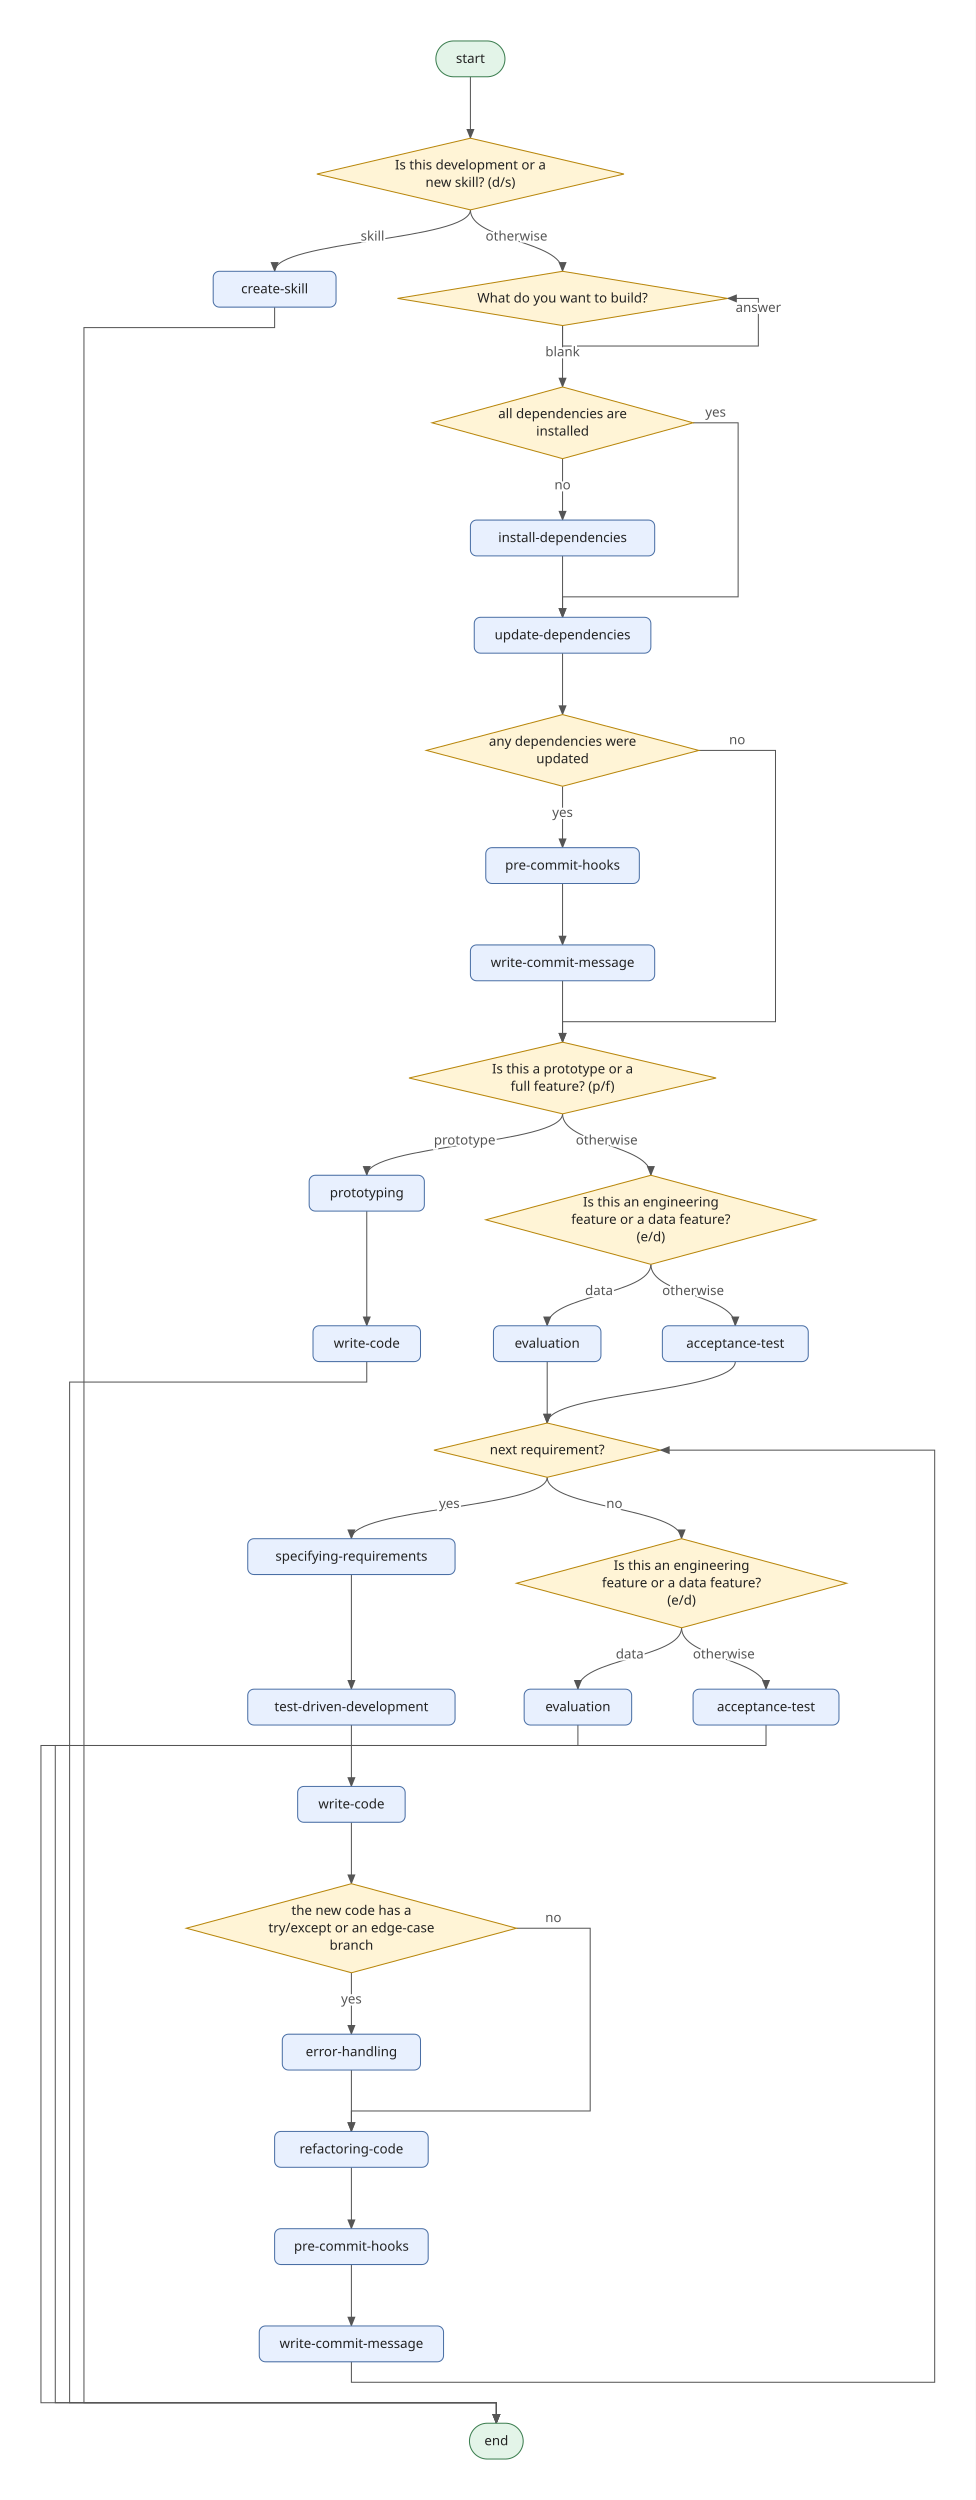
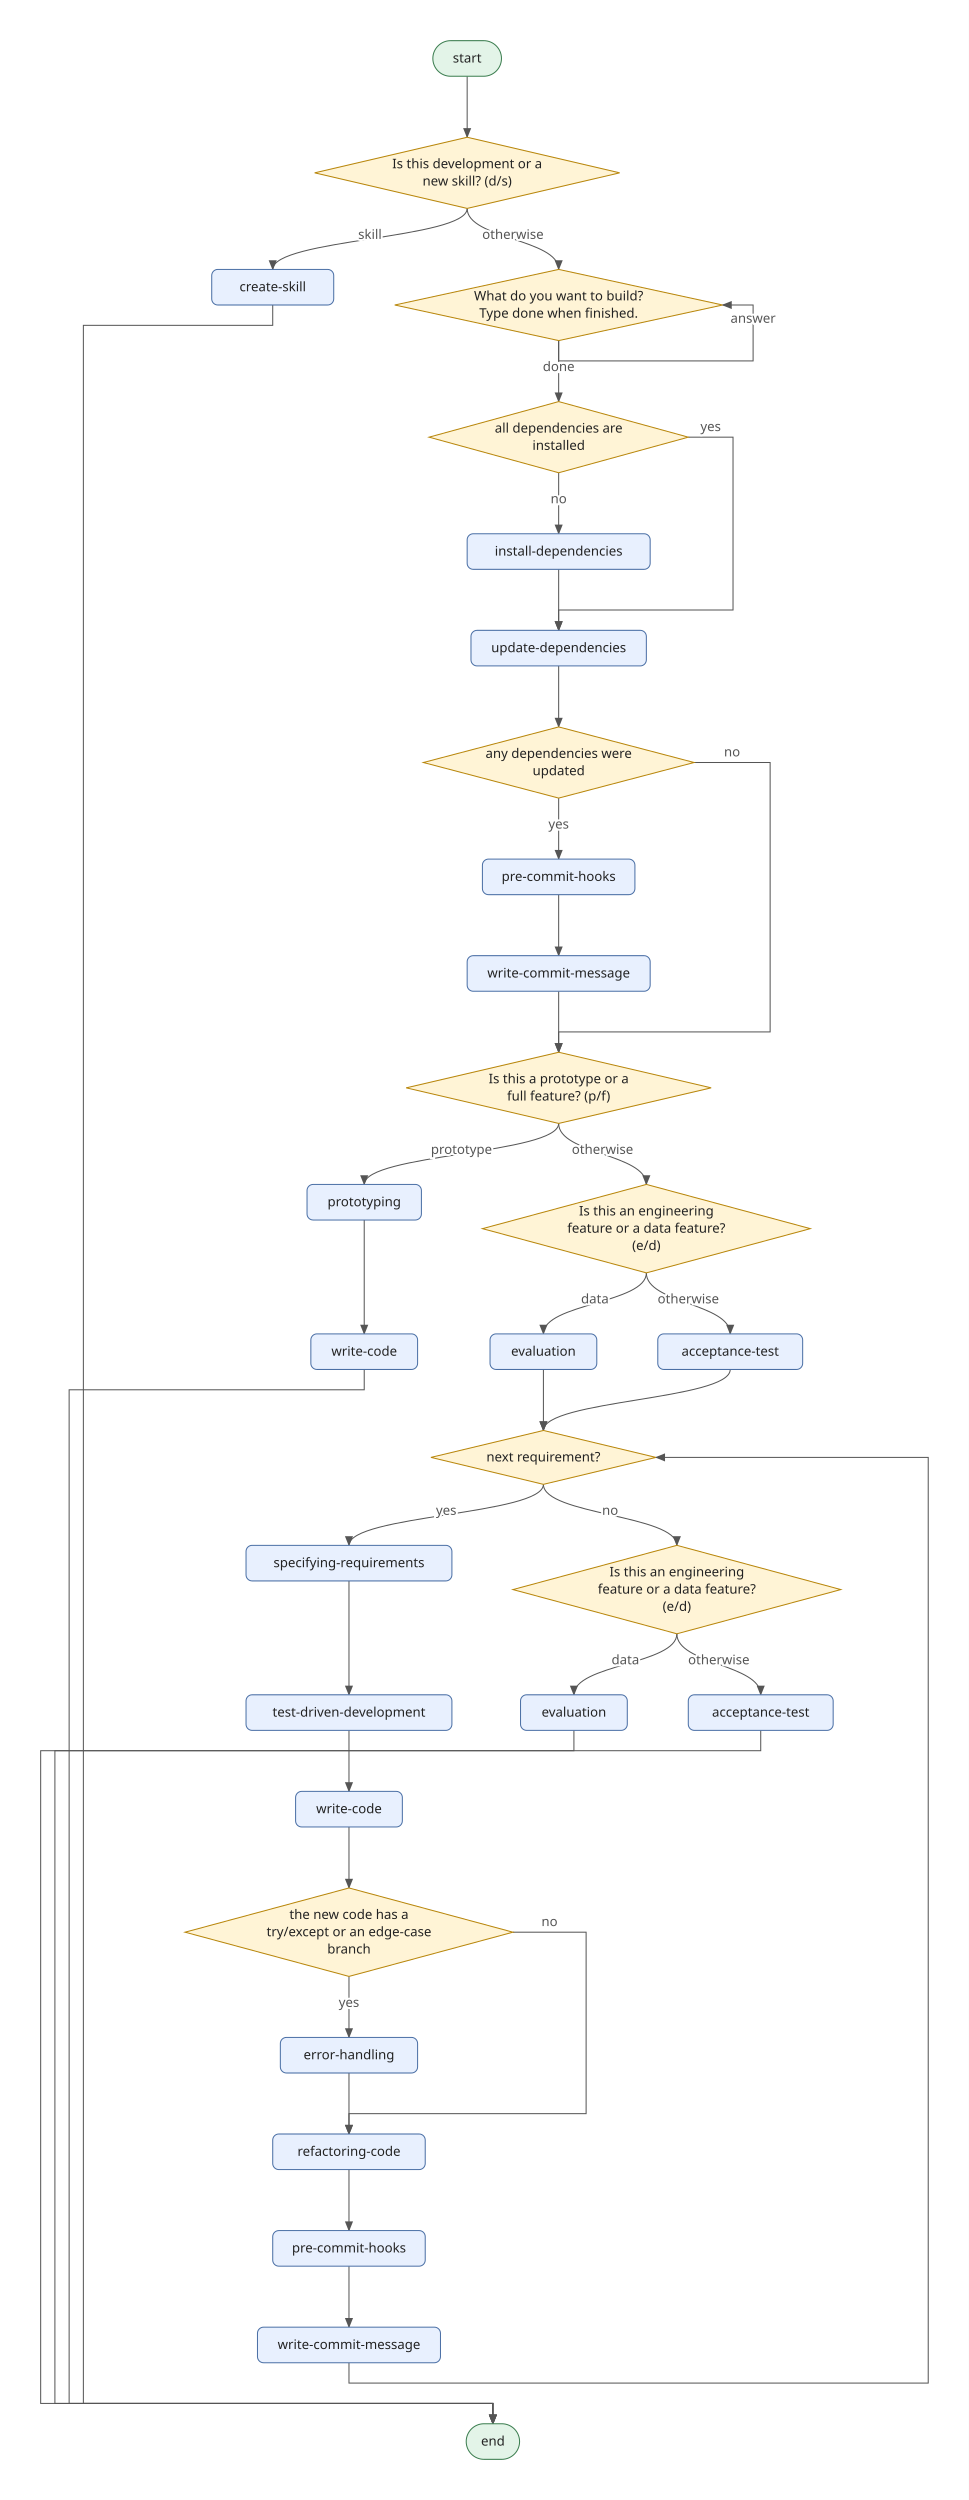
- <svg xmlns="http://www.w3.org/2000/svg" width="953" height="2442" font-family="sans-serif" font-size="13">
+ <svg xmlns="http://www.w3.org/2000/svg" width="953" height="2459" font-family="sans-serif" font-size="13">
  <defs>
    <marker id="arrow" markerWidth="10" markerHeight="8" refX="9" refY="4" orient="auto">
      <path d="M0,0 L10,4 L0,8 z" fill="#555" />
    </marker>
  </defs>
-   <rect width="953" height="2442" fill="white" />
+   <rect width="953" height="2459" fill="white" />
  <path d="M459.5,75 C459.5,105.0 459.5,105.0 459.5,135" fill="none" stroke="#555" marker-end="url(#arrow)" />
  <path d="M459.5,205 C459.5,235.0 268.25,235.0 268.25,265" fill="none" stroke="#555" marker-end="url(#arrow)" />
  <text x="363.875" y="235.0" text-anchor="middle" fill="#555" stroke="white" stroke-width="4" paint-order="stroke">skill</text>
  <path d="M459.5,205 C459.5,235.0 549.5,235.0 549.5,265" fill="none" stroke="#555" marker-end="url(#arrow)" />
  <text x="504.5" y="235.0" text-anchor="middle" fill="#555" stroke="white" stroke-width="4" paint-order="stroke">otherwise</text>
-   <path d="M549.5,318 L549.5,338 L740.75,338 L740.75,291.5 L710.75,291.5" fill="none" stroke="#555" marker-end="url(#arrow)" />
-   <text x="740.75" y="304.75" text-anchor="middle" fill="#555" stroke="white" stroke-width="4" paint-order="stroke">answer</text>
-   <path d="M549.5,318 C549.5,348.0 549.5,348.0 549.5,378" fill="none" stroke="#555" marker-end="url(#arrow)" />
-   <text x="549.5" y="348.0" text-anchor="middle" fill="#555" stroke="white" stroke-width="4" paint-order="stroke">blank</text>
-   <path d="M549.5,448 C549.5,478.0 549.5,478.0 549.5,508" fill="none" stroke="#555" marker-end="url(#arrow)" />
-   <text x="549.5" y="478.0" text-anchor="middle" fill="#555" stroke="white" stroke-width="4" paint-order="stroke">no</text>
-   <path d="M549.5,543 C549.5,573.0 549.5,573.0 549.5,603" fill="none" stroke="#555" marker-end="url(#arrow)" />
-   <path d="M677.0,413.0 L721.0,413.0 L721.0,583 L549.5,583 L549.5,603" fill="none" stroke="#555" marker-end="url(#arrow)" />
-   <text x="699.0" y="407.0" text-anchor="middle" fill="#555" stroke="white" stroke-width="4" paint-order="stroke">yes</text>
-   <path d="M549.5,638 C549.5,668.0 549.5,668.0 549.5,698" fill="none" stroke="#555" marker-end="url(#arrow)" />
-   <path d="M549.5,768 C549.5,798.0 549.5,798.0 549.5,828" fill="none" stroke="#555" marker-end="url(#arrow)" />
-   <text x="549.5" y="798.0" text-anchor="middle" fill="#555" stroke="white" stroke-width="4" paint-order="stroke">yes</text>
-   <path d="M549.5,863 C549.5,893.0 549.5,893.0 549.5,923" fill="none" stroke="#555" marker-end="url(#arrow)" />
-   <path d="M549.5,958 C549.5,988.0 549.5,988.0 549.5,1018" fill="none" stroke="#555" marker-end="url(#arrow)" />
-   <path d="M682.625,733.0 L757.5,733.0 L757.5,998 L549.5,998 L549.5,1018" fill="none" stroke="#555" marker-end="url(#arrow)" />
-   <text x="720.062" y="727.0" text-anchor="middle" fill="#555" stroke="white" stroke-width="4" paint-order="stroke">no</text>
-   <path d="M549.5,1088 C549.5,1118.0 358.25,1118.0 358.25,1148" fill="none" stroke="#555" marker-end="url(#arrow)" />
-   <text x="453.875" y="1118.0" text-anchor="middle" fill="#555" stroke="white" stroke-width="4" paint-order="stroke">prototype</text>
-   <path d="M358.25,1183 C358.25,1239.0 358.25,1239.0 358.25,1295" fill="none" stroke="#555" marker-end="url(#arrow)" />
-   <path d="M549.5,1088 C549.5,1118.0 635.75,1118.0 635.75,1148" fill="none" stroke="#555" marker-end="url(#arrow)" />
-   <text x="592.625" y="1118.0" text-anchor="middle" fill="#555" stroke="white" stroke-width="4" paint-order="stroke">otherwise</text>
-   <path d="M635.75,1235 C635.75,1265.0 534.5,1265.0 534.5,1295" fill="none" stroke="#555" marker-end="url(#arrow)" />
-   <text x="585.125" y="1265.0" text-anchor="middle" fill="#555" stroke="white" stroke-width="4" paint-order="stroke">data</text>
-   <path d="M635.75,1235 C635.75,1265.0 718.25,1265.0 718.25,1295" fill="none" stroke="#555" marker-end="url(#arrow)" />
-   <text x="677.0" y="1265.0" text-anchor="middle" fill="#555" stroke="white" stroke-width="4" paint-order="stroke">otherwise</text>
-   <path d="M534.5,1330 C534.5,1360.0 534.5,1360.0 534.5,1390" fill="none" stroke="#555" marker-end="url(#arrow)" />
-   <path d="M718.25,1330 C718.25,1360.0 534.5,1360.0 534.5,1390" fill="none" stroke="#555" marker-end="url(#arrow)" />
-   <path d="M534.5,1443 C534.5,1473.0 343.25,1473.0 343.25,1503" fill="none" stroke="#555" marker-end="url(#arrow)" />
-   <text x="438.875" y="1473.0" text-anchor="middle" fill="#555" stroke="white" stroke-width="4" paint-order="stroke">yes</text>
-   <path d="M343.25,1538 C343.25,1594.0 343.25,1594.0 343.25,1650" fill="none" stroke="#555" marker-end="url(#arrow)" />
-   <path d="M343.25,1685 C343.25,1715.0 343.25,1715.0 343.25,1745" fill="none" stroke="#555" marker-end="url(#arrow)" />
-   <path d="M343.25,1780 C343.25,1810.0 343.25,1810.0 343.25,1840" fill="none" stroke="#555" marker-end="url(#arrow)" />
-   <path d="M343.25,1927 C343.25,1957.0 343.25,1957.0 343.25,1987" fill="none" stroke="#555" marker-end="url(#arrow)" />
-   <text x="343.25" y="1957.0" text-anchor="middle" fill="#555" stroke="white" stroke-width="4" paint-order="stroke">yes</text>
-   <path d="M343.25,2022 C343.25,2052.0 343.25,2052.0 343.25,2082" fill="none" stroke="#555" marker-end="url(#arrow)" />
-   <path d="M504.5,1883.5 L576.5,1883.5 L576.5,2062 L343.25,2062 L343.25,2082" fill="none" stroke="#555" marker-end="url(#arrow)" />
-   <text x="540.5" y="1877.5" text-anchor="middle" fill="#555" stroke="white" stroke-width="4" paint-order="stroke">no</text>
-   <path d="M343.25,2117 C343.25,2147.0 343.25,2147.0 343.25,2177" fill="none" stroke="#555" marker-end="url(#arrow)" />
-   <path d="M343.25,2212 C343.25,2242.0 343.25,2242.0 343.25,2272" fill="none" stroke="#555" marker-end="url(#arrow)" />
-   <path d="M343.25,2307 L343.25,2327 L913.0,2327 L913.0,1416.5 L645.125,1416.5" fill="none" stroke="#555" marker-end="url(#arrow)" />
-   <path d="M534.5,1443 C534.5,1473.0 665.75,1473.0 665.75,1503" fill="none" stroke="#555" marker-end="url(#arrow)" />
-   <text x="600.125" y="1473.0" text-anchor="middle" fill="#555" stroke="white" stroke-width="4" paint-order="stroke">no</text>
-   <path d="M665.75,1590 C665.75,1620.0 564.5,1620.0 564.5,1650" fill="none" stroke="#555" marker-end="url(#arrow)" />
-   <text x="615.125" y="1620.0" text-anchor="middle" fill="#555" stroke="white" stroke-width="4" paint-order="stroke">data</text>
-   <path d="M665.75,1590 C665.75,1620.0 748.25,1620.0 748.25,1650" fill="none" stroke="#555" marker-end="url(#arrow)" />
-   <text x="707.0" y="1620.0" text-anchor="middle" fill="#555" stroke="white" stroke-width="4" paint-order="stroke">otherwise</text>
-   <path d="M268.25,300 L268.25,320 L82.0,320 L82.0,2347 L484.812,2347 L484.812,2367" fill="none" stroke="#555" marker-end="url(#arrow)" />
-   <path d="M358.25,1330 L358.25,1350 L68.0,1350 L68.0,2347 L484.812,2347 L484.812,2367" fill="none" stroke="#555" marker-end="url(#arrow)" />
-   <path d="M564.5,1685 L564.5,1705 L54.0,1705 L54.0,2347 L484.812,2347 L484.812,2367" fill="none" stroke="#555" marker-end="url(#arrow)" />
-   <path d="M748.25,1685 L748.25,1705 L40.0,1705 L40.0,2347 L484.812,2347 L484.812,2367" fill="none" stroke="#555" marker-end="url(#arrow)" />
+   <path d="M549.5,335 L549.5,355 L740.75,355 L740.75,300.0 L710.75,300.0" fill="none" stroke="#555" marker-end="url(#arrow)" />
+   <text x="740.75" y="317.5" text-anchor="middle" fill="#555" stroke="white" stroke-width="4" paint-order="stroke">answer</text>
+   <path d="M549.5,335 C549.5,365.0 549.5,365.0 549.5,395" fill="none" stroke="#555" marker-end="url(#arrow)" />
+   <text x="549.5" y="365.0" text-anchor="middle" fill="#555" stroke="white" stroke-width="4" paint-order="stroke">done</text>
+   <path d="M549.5,465 C549.5,495.0 549.5,495.0 549.5,525" fill="none" stroke="#555" marker-end="url(#arrow)" />
+   <text x="549.5" y="495.0" text-anchor="middle" fill="#555" stroke="white" stroke-width="4" paint-order="stroke">no</text>
+   <path d="M549.5,560 C549.5,590.0 549.5,590.0 549.5,620" fill="none" stroke="#555" marker-end="url(#arrow)" />
+   <path d="M677.0,430.0 L721.0,430.0 L721.0,600 L549.5,600 L549.5,620" fill="none" stroke="#555" marker-end="url(#arrow)" />
+   <text x="699.0" y="424.0" text-anchor="middle" fill="#555" stroke="white" stroke-width="4" paint-order="stroke">yes</text>
+   <path d="M549.5,655 C549.5,685.0 549.5,685.0 549.5,715" fill="none" stroke="#555" marker-end="url(#arrow)" />
+   <path d="M549.5,785 C549.5,815.0 549.5,815.0 549.5,845" fill="none" stroke="#555" marker-end="url(#arrow)" />
+   <text x="549.5" y="815.0" text-anchor="middle" fill="#555" stroke="white" stroke-width="4" paint-order="stroke">yes</text>
+   <path d="M549.5,880 C549.5,910.0 549.5,910.0 549.5,940" fill="none" stroke="#555" marker-end="url(#arrow)" />
+   <path d="M549.5,975 C549.5,1005.0 549.5,1005.0 549.5,1035" fill="none" stroke="#555" marker-end="url(#arrow)" />
+   <path d="M682.625,750.0 L757.5,750.0 L757.5,1015 L549.5,1015 L549.5,1035" fill="none" stroke="#555" marker-end="url(#arrow)" />
+   <text x="720.062" y="744.0" text-anchor="middle" fill="#555" stroke="white" stroke-width="4" paint-order="stroke">no</text>
+   <path d="M549.5,1105 C549.5,1135.0 358.25,1135.0 358.25,1165" fill="none" stroke="#555" marker-end="url(#arrow)" />
+   <text x="453.875" y="1135.0" text-anchor="middle" fill="#555" stroke="white" stroke-width="4" paint-order="stroke">prototype</text>
+   <path d="M358.25,1200 C358.25,1256.0 358.25,1256.0 358.25,1312" fill="none" stroke="#555" marker-end="url(#arrow)" />
+   <path d="M549.5,1105 C549.5,1135.0 635.75,1135.0 635.75,1165" fill="none" stroke="#555" marker-end="url(#arrow)" />
+   <text x="592.625" y="1135.0" text-anchor="middle" fill="#555" stroke="white" stroke-width="4" paint-order="stroke">otherwise</text>
+   <path d="M635.75,1252 C635.75,1282.0 534.5,1282.0 534.5,1312" fill="none" stroke="#555" marker-end="url(#arrow)" />
+   <text x="585.125" y="1282.0" text-anchor="middle" fill="#555" stroke="white" stroke-width="4" paint-order="stroke">data</text>
+   <path d="M635.75,1252 C635.75,1282.0 718.25,1282.0 718.25,1312" fill="none" stroke="#555" marker-end="url(#arrow)" />
+   <text x="677.0" y="1282.0" text-anchor="middle" fill="#555" stroke="white" stroke-width="4" paint-order="stroke">otherwise</text>
+   <path d="M534.5,1347 C534.5,1377.0 534.5,1377.0 534.5,1407" fill="none" stroke="#555" marker-end="url(#arrow)" />
+   <path d="M718.25,1347 C718.25,1377.0 534.5,1377.0 534.5,1407" fill="none" stroke="#555" marker-end="url(#arrow)" />
+   <path d="M534.5,1460 C534.5,1490.0 343.25,1490.0 343.25,1520" fill="none" stroke="#555" marker-end="url(#arrow)" />
+   <text x="438.875" y="1490.0" text-anchor="middle" fill="#555" stroke="white" stroke-width="4" paint-order="stroke">yes</text>
+   <path d="M343.25,1555 C343.25,1611.0 343.25,1611.0 343.25,1667" fill="none" stroke="#555" marker-end="url(#arrow)" />
+   <path d="M343.25,1702 C343.25,1732.0 343.25,1732.0 343.25,1762" fill="none" stroke="#555" marker-end="url(#arrow)" />
+   <path d="M343.25,1797 C343.25,1827.0 343.25,1827.0 343.25,1857" fill="none" stroke="#555" marker-end="url(#arrow)" />
+   <path d="M343.25,1944 C343.25,1974.0 343.25,1974.0 343.25,2004" fill="none" stroke="#555" marker-end="url(#arrow)" />
+   <text x="343.25" y="1974.0" text-anchor="middle" fill="#555" stroke="white" stroke-width="4" paint-order="stroke">yes</text>
+   <path d="M343.25,2039 C343.25,2069.0 343.25,2069.0 343.25,2099" fill="none" stroke="#555" marker-end="url(#arrow)" />
+   <path d="M504.5,1900.5 L576.5,1900.5 L576.5,2079 L343.25,2079 L343.25,2099" fill="none" stroke="#555" marker-end="url(#arrow)" />
+   <text x="540.5" y="1894.5" text-anchor="middle" fill="#555" stroke="white" stroke-width="4" paint-order="stroke">no</text>
+   <path d="M343.25,2134 C343.25,2164.0 343.25,2164.0 343.25,2194" fill="none" stroke="#555" marker-end="url(#arrow)" />
+   <path d="M343.25,2229 C343.25,2259.0 343.25,2259.0 343.25,2289" fill="none" stroke="#555" marker-end="url(#arrow)" />
+   <path d="M343.25,2324 L343.25,2344 L913.0,2344 L913.0,1433.5 L645.125,1433.5" fill="none" stroke="#555" marker-end="url(#arrow)" />
+   <path d="M534.5,1460 C534.5,1490.0 665.75,1490.0 665.75,1520" fill="none" stroke="#555" marker-end="url(#arrow)" />
+   <text x="600.125" y="1490.0" text-anchor="middle" fill="#555" stroke="white" stroke-width="4" paint-order="stroke">no</text>
+   <path d="M665.75,1607 C665.75,1637.0 564.5,1637.0 564.5,1667" fill="none" stroke="#555" marker-end="url(#arrow)" />
+   <text x="615.125" y="1637.0" text-anchor="middle" fill="#555" stroke="white" stroke-width="4" paint-order="stroke">data</text>
+   <path d="M665.75,1607 C665.75,1637.0 748.25,1637.0 748.25,1667" fill="none" stroke="#555" marker-end="url(#arrow)" />
+   <text x="707.0" y="1637.0" text-anchor="middle" fill="#555" stroke="white" stroke-width="4" paint-order="stroke">otherwise</text>
+   <path d="M268.25,300 L268.25,320 L82.0,320 L82.0,2364 L484.812,2364 L484.812,2384" fill="none" stroke="#555" marker-end="url(#arrow)" />
+   <path d="M358.25,1347 L358.25,1367 L68.0,1367 L68.0,2364 L484.812,2364 L484.812,2384" fill="none" stroke="#555" marker-end="url(#arrow)" />
+   <path d="M564.5,1702 L564.5,1722 L54.0,1722 L54.0,2364 L484.812,2364 L484.812,2384" fill="none" stroke="#555" marker-end="url(#arrow)" />
+   <path d="M748.25,1702 L748.25,1722 L40.0,1722 L40.0,2364 L484.812,2364 L484.812,2384" fill="none" stroke="#555" marker-end="url(#arrow)" />
  <rect x="425.75" y="40.0" width="67.5" height="35" rx="17.5" fill="#e3f4e8" stroke="#3b7d4f" />
  <text x="459.5" y="61.5" text-anchor="middle" fill="#222">start</text>
  <polygon points="459.5,135.0 609.5,170.0 459.5,205.0 309.5,170.0" fill="#fff4d6" stroke="#b8860b" />
  <text x="459.5" y="165.5" text-anchor="middle" fill="#222">Is this development or a</text>
  <text x="459.5" y="182.5" text-anchor="middle" fill="#222">new skill? (d/s)</text>
  <rect x="208.25" y="265.0" width="120.0" height="35" rx="6" fill="#e8f0fe" stroke="#4a6fa5" />
  <text x="268.25" y="286.5" text-anchor="middle" fill="#222">create-skill</text>
-   <polygon points="549.5,265.0 710.75,291.5 549.5,318.0 388.25,291.5" fill="#fff4d6" stroke="#b8860b" />
+   <polygon points="549.5,265.0 710.75,300.0 549.5,335.0 388.25,300.0" fill="#fff4d6" stroke="#b8860b" />
  <text x="549.5" y="295.5" text-anchor="middle" fill="#222">What do you want to build?</text>
-   <polygon points="549.5,378.0 677.0,413.0 549.5,448.0 422.0,413.0" fill="#fff4d6" stroke="#b8860b" />
-   <text x="549.5" y="408.5" text-anchor="middle" fill="#222">all dependencies are</text>
-   <text x="549.5" y="425.5" text-anchor="middle" fill="#222">installed</text>
-   <rect x="459.5" y="508.0" width="180.0" height="35" rx="6" fill="#e8f0fe" stroke="#4a6fa5" />
-   <text x="549.5" y="529.5" text-anchor="middle" fill="#222">install-dependencies</text>
-   <rect x="463.25" y="603.0" width="172.5" height="35" rx="6" fill="#e8f0fe" stroke="#4a6fa5" />
-   <text x="549.5" y="624.5" text-anchor="middle" fill="#222">update-dependencies</text>
-   <polygon points="549.5,698.0 682.625,733.0 549.5,768.0 416.375,733.0" fill="#fff4d6" stroke="#b8860b" />
-   <text x="549.5" y="728.5" text-anchor="middle" fill="#222">any dependencies were</text>
-   <text x="549.5" y="745.5" text-anchor="middle" fill="#222">updated</text>
-   <rect x="474.5" y="828.0" width="150.0" height="35" rx="6" fill="#e8f0fe" stroke="#4a6fa5" />
-   <text x="549.5" y="849.5" text-anchor="middle" fill="#222">pre-commit-hooks</text>
-   <rect x="459.5" y="923.0" width="180.0" height="35" rx="6" fill="#e8f0fe" stroke="#4a6fa5" />
-   <text x="549.5" y="944.5" text-anchor="middle" fill="#222">write-commit-message</text>
-   <polygon points="549.5,1018.0 699.5,1053.0 549.5,1088.0 399.5,1053.0" fill="#fff4d6" stroke="#b8860b" />
-   <text x="549.5" y="1048.5" text-anchor="middle" fill="#222">Is this a prototype or a</text>
-   <text x="549.5" y="1065.5" text-anchor="middle" fill="#222">full feature? (p/f)</text>
-   <rect x="302.0" y="1148.0" width="112.5" height="35" rx="6" fill="#e8f0fe" stroke="#4a6fa5" />
-   <text x="358.25" y="1169.5" text-anchor="middle" fill="#222">prototyping</text>
-   <rect x="305.75" y="1295.0" width="105.0" height="35" rx="6" fill="#e8f0fe" stroke="#4a6fa5" />
-   <text x="358.25" y="1316.5" text-anchor="middle" fill="#222">write-code</text>
-   <polygon points="635.75,1148.0 797.0,1191.5 635.75,1235.0 474.5,1191.5" fill="#fff4d6" stroke="#b8860b" />
-   <text x="635.75" y="1178.5" text-anchor="middle" fill="#222">Is this an engineering</text>
-   <text x="635.75" y="1195.5" text-anchor="middle" fill="#222">feature or a data feature?</text>
-   <text x="635.75" y="1212.5" text-anchor="middle" fill="#222">(e/d)</text>
-   <rect x="482.0" y="1295.0" width="105.0" height="35" rx="6" fill="#e8f0fe" stroke="#4a6fa5" />
-   <text x="534.5" y="1316.5" text-anchor="middle" fill="#222">evaluation</text>
-   <rect x="647.0" y="1295.0" width="142.5" height="35" rx="6" fill="#e8f0fe" stroke="#4a6fa5" />
-   <text x="718.25" y="1316.5" text-anchor="middle" fill="#222">acceptance-test</text>
-   <polygon points="534.5,1390.0 645.125,1416.5 534.5,1443.0 423.875,1416.5" fill="#fff4d6" stroke="#b8860b" />
-   <text x="534.5" y="1420.5" text-anchor="middle" fill="#222">next requirement?</text>
-   <rect x="242.0" y="1503.0" width="202.5" height="35" rx="6" fill="#e8f0fe" stroke="#4a6fa5" />
-   <text x="343.25" y="1524.5" text-anchor="middle" fill="#222">specifying-requirements</text>
-   <rect x="242.0" y="1650.0" width="202.5" height="35" rx="6" fill="#e8f0fe" stroke="#4a6fa5" />
-   <text x="343.25" y="1671.5" text-anchor="middle" fill="#222">test-driven-development</text>
-   <rect x="290.75" y="1745.0" width="105.0" height="35" rx="6" fill="#e8f0fe" stroke="#4a6fa5" />
-   <text x="343.25" y="1766.5" text-anchor="middle" fill="#222">write-code</text>
-   <polygon points="343.25,1840.0 504.5,1883.5 343.25,1927.0 182.0,1883.5" fill="#fff4d6" stroke="#b8860b" />
-   <text x="343.25" y="1870.5" text-anchor="middle" fill="#222">the new code has a</text>
-   <text x="343.25" y="1887.5" text-anchor="middle" fill="#222">try/except or an edge-case</text>
-   <text x="343.25" y="1904.5" text-anchor="middle" fill="#222">branch</text>
-   <rect x="275.75" y="1987.0" width="135.0" height="35" rx="6" fill="#e8f0fe" stroke="#4a6fa5" />
-   <text x="343.25" y="2008.5" text-anchor="middle" fill="#222">error-handling</text>
-   <rect x="268.25" y="2082.0" width="150.0" height="35" rx="6" fill="#e8f0fe" stroke="#4a6fa5" />
-   <text x="343.25" y="2103.5" text-anchor="middle" fill="#222">refactoring-code</text>
-   <rect x="268.25" y="2177.0" width="150.0" height="35" rx="6" fill="#e8f0fe" stroke="#4a6fa5" />
-   <text x="343.25" y="2198.5" text-anchor="middle" fill="#222">pre-commit-hooks</text>
-   <rect x="253.25" y="2272.0" width="180.0" height="35" rx="6" fill="#e8f0fe" stroke="#4a6fa5" />
-   <text x="343.25" y="2293.5" text-anchor="middle" fill="#222">write-commit-message</text>
-   <polygon points="665.75,1503.0 827.0,1546.5 665.75,1590.0 504.5,1546.5" fill="#fff4d6" stroke="#b8860b" />
-   <text x="665.75" y="1533.5" text-anchor="middle" fill="#222">Is this an engineering</text>
-   <text x="665.75" y="1550.5" text-anchor="middle" fill="#222">feature or a data feature?</text>
-   <text x="665.75" y="1567.5" text-anchor="middle" fill="#222">(e/d)</text>
-   <rect x="512.0" y="1650.0" width="105.0" height="35" rx="6" fill="#e8f0fe" stroke="#4a6fa5" />
-   <text x="564.5" y="1671.5" text-anchor="middle" fill="#222">evaluation</text>
-   <rect x="677.0" y="1650.0" width="142.5" height="35" rx="6" fill="#e8f0fe" stroke="#4a6fa5" />
-   <text x="748.25" y="1671.5" text-anchor="middle" fill="#222">acceptance-test</text>
-   <rect x="458.562" y="2367.0" width="52.5" height="35" rx="17.5" fill="#e3f4e8" stroke="#3b7d4f" />
-   <text x="484.812" y="2388.5" text-anchor="middle" fill="#222">end</text>
+   <text x="549.5" y="312.5" text-anchor="middle" fill="#222">Type done when finished.</text>
+   <polygon points="549.5,395.0 677.0,430.0 549.5,465.0 422.0,430.0" fill="#fff4d6" stroke="#b8860b" />
+   <text x="549.5" y="425.5" text-anchor="middle" fill="#222">all dependencies are</text>
+   <text x="549.5" y="442.5" text-anchor="middle" fill="#222">installed</text>
+   <rect x="459.5" y="525.0" width="180.0" height="35" rx="6" fill="#e8f0fe" stroke="#4a6fa5" />
+   <text x="549.5" y="546.5" text-anchor="middle" fill="#222">install-dependencies</text>
+   <rect x="463.25" y="620.0" width="172.5" height="35" rx="6" fill="#e8f0fe" stroke="#4a6fa5" />
+   <text x="549.5" y="641.5" text-anchor="middle" fill="#222">update-dependencies</text>
+   <polygon points="549.5,715.0 682.625,750.0 549.5,785.0 416.375,750.0" fill="#fff4d6" stroke="#b8860b" />
+   <text x="549.5" y="745.5" text-anchor="middle" fill="#222">any dependencies were</text>
+   <text x="549.5" y="762.5" text-anchor="middle" fill="#222">updated</text>
+   <rect x="474.5" y="845.0" width="150.0" height="35" rx="6" fill="#e8f0fe" stroke="#4a6fa5" />
+   <text x="549.5" y="866.5" text-anchor="middle" fill="#222">pre-commit-hooks</text>
+   <rect x="459.5" y="940.0" width="180.0" height="35" rx="6" fill="#e8f0fe" stroke="#4a6fa5" />
+   <text x="549.5" y="961.5" text-anchor="middle" fill="#222">write-commit-message</text>
+   <polygon points="549.5,1035.0 699.5,1070.0 549.5,1105.0 399.5,1070.0" fill="#fff4d6" stroke="#b8860b" />
+   <text x="549.5" y="1065.5" text-anchor="middle" fill="#222">Is this a prototype or a</text>
+   <text x="549.5" y="1082.5" text-anchor="middle" fill="#222">full feature? (p/f)</text>
+   <rect x="302.0" y="1165.0" width="112.5" height="35" rx="6" fill="#e8f0fe" stroke="#4a6fa5" />
+   <text x="358.25" y="1186.5" text-anchor="middle" fill="#222">prototyping</text>
+   <rect x="305.75" y="1312.0" width="105.0" height="35" rx="6" fill="#e8f0fe" stroke="#4a6fa5" />
+   <text x="358.25" y="1333.5" text-anchor="middle" fill="#222">write-code</text>
+   <polygon points="635.75,1165.0 797.0,1208.5 635.75,1252.0 474.5,1208.5" fill="#fff4d6" stroke="#b8860b" />
+   <text x="635.75" y="1195.5" text-anchor="middle" fill="#222">Is this an engineering</text>
+   <text x="635.75" y="1212.5" text-anchor="middle" fill="#222">feature or a data feature?</text>
+   <text x="635.75" y="1229.5" text-anchor="middle" fill="#222">(e/d)</text>
+   <rect x="482.0" y="1312.0" width="105.0" height="35" rx="6" fill="#e8f0fe" stroke="#4a6fa5" />
+   <text x="534.5" y="1333.5" text-anchor="middle" fill="#222">evaluation</text>
+   <rect x="647.0" y="1312.0" width="142.5" height="35" rx="6" fill="#e8f0fe" stroke="#4a6fa5" />
+   <text x="718.25" y="1333.5" text-anchor="middle" fill="#222">acceptance-test</text>
+   <polygon points="534.5,1407.0 645.125,1433.5 534.5,1460.0 423.875,1433.5" fill="#fff4d6" stroke="#b8860b" />
+   <text x="534.5" y="1437.5" text-anchor="middle" fill="#222">next requirement?</text>
+   <rect x="242.0" y="1520.0" width="202.5" height="35" rx="6" fill="#e8f0fe" stroke="#4a6fa5" />
+   <text x="343.25" y="1541.5" text-anchor="middle" fill="#222">specifying-requirements</text>
+   <rect x="242.0" y="1667.0" width="202.5" height="35" rx="6" fill="#e8f0fe" stroke="#4a6fa5" />
+   <text x="343.25" y="1688.5" text-anchor="middle" fill="#222">test-driven-development</text>
+   <rect x="290.75" y="1762.0" width="105.0" height="35" rx="6" fill="#e8f0fe" stroke="#4a6fa5" />
+   <text x="343.25" y="1783.5" text-anchor="middle" fill="#222">write-code</text>
+   <polygon points="343.25,1857.0 504.5,1900.5 343.25,1944.0 182.0,1900.5" fill="#fff4d6" stroke="#b8860b" />
+   <text x="343.25" y="1887.5" text-anchor="middle" fill="#222">the new code has a</text>
+   <text x="343.25" y="1904.5" text-anchor="middle" fill="#222">try/except or an edge-case</text>
+   <text x="343.25" y="1921.5" text-anchor="middle" fill="#222">branch</text>
+   <rect x="275.75" y="2004.0" width="135.0" height="35" rx="6" fill="#e8f0fe" stroke="#4a6fa5" />
+   <text x="343.25" y="2025.5" text-anchor="middle" fill="#222">error-handling</text>
+   <rect x="268.25" y="2099.0" width="150.0" height="35" rx="6" fill="#e8f0fe" stroke="#4a6fa5" />
+   <text x="343.25" y="2120.5" text-anchor="middle" fill="#222">refactoring-code</text>
+   <rect x="268.25" y="2194.0" width="150.0" height="35" rx="6" fill="#e8f0fe" stroke="#4a6fa5" />
+   <text x="343.25" y="2215.5" text-anchor="middle" fill="#222">pre-commit-hooks</text>
+   <rect x="253.25" y="2289.0" width="180.0" height="35" rx="6" fill="#e8f0fe" stroke="#4a6fa5" />
+   <text x="343.25" y="2310.5" text-anchor="middle" fill="#222">write-commit-message</text>
+   <polygon points="665.75,1520.0 827.0,1563.5 665.75,1607.0 504.5,1563.5" fill="#fff4d6" stroke="#b8860b" />
+   <text x="665.75" y="1550.5" text-anchor="middle" fill="#222">Is this an engineering</text>
+   <text x="665.75" y="1567.5" text-anchor="middle" fill="#222">feature or a data feature?</text>
+   <text x="665.75" y="1584.5" text-anchor="middle" fill="#222">(e/d)</text>
+   <rect x="512.0" y="1667.0" width="105.0" height="35" rx="6" fill="#e8f0fe" stroke="#4a6fa5" />
+   <text x="564.5" y="1688.5" text-anchor="middle" fill="#222">evaluation</text>
+   <rect x="677.0" y="1667.0" width="142.5" height="35" rx="6" fill="#e8f0fe" stroke="#4a6fa5" />
+   <text x="748.25" y="1688.5" text-anchor="middle" fill="#222">acceptance-test</text>
+   <rect x="458.562" y="2384.0" width="52.5" height="35" rx="17.5" fill="#e3f4e8" stroke="#3b7d4f" />
+   <text x="484.812" y="2405.5" text-anchor="middle" fill="#222">end</text>
</svg>
